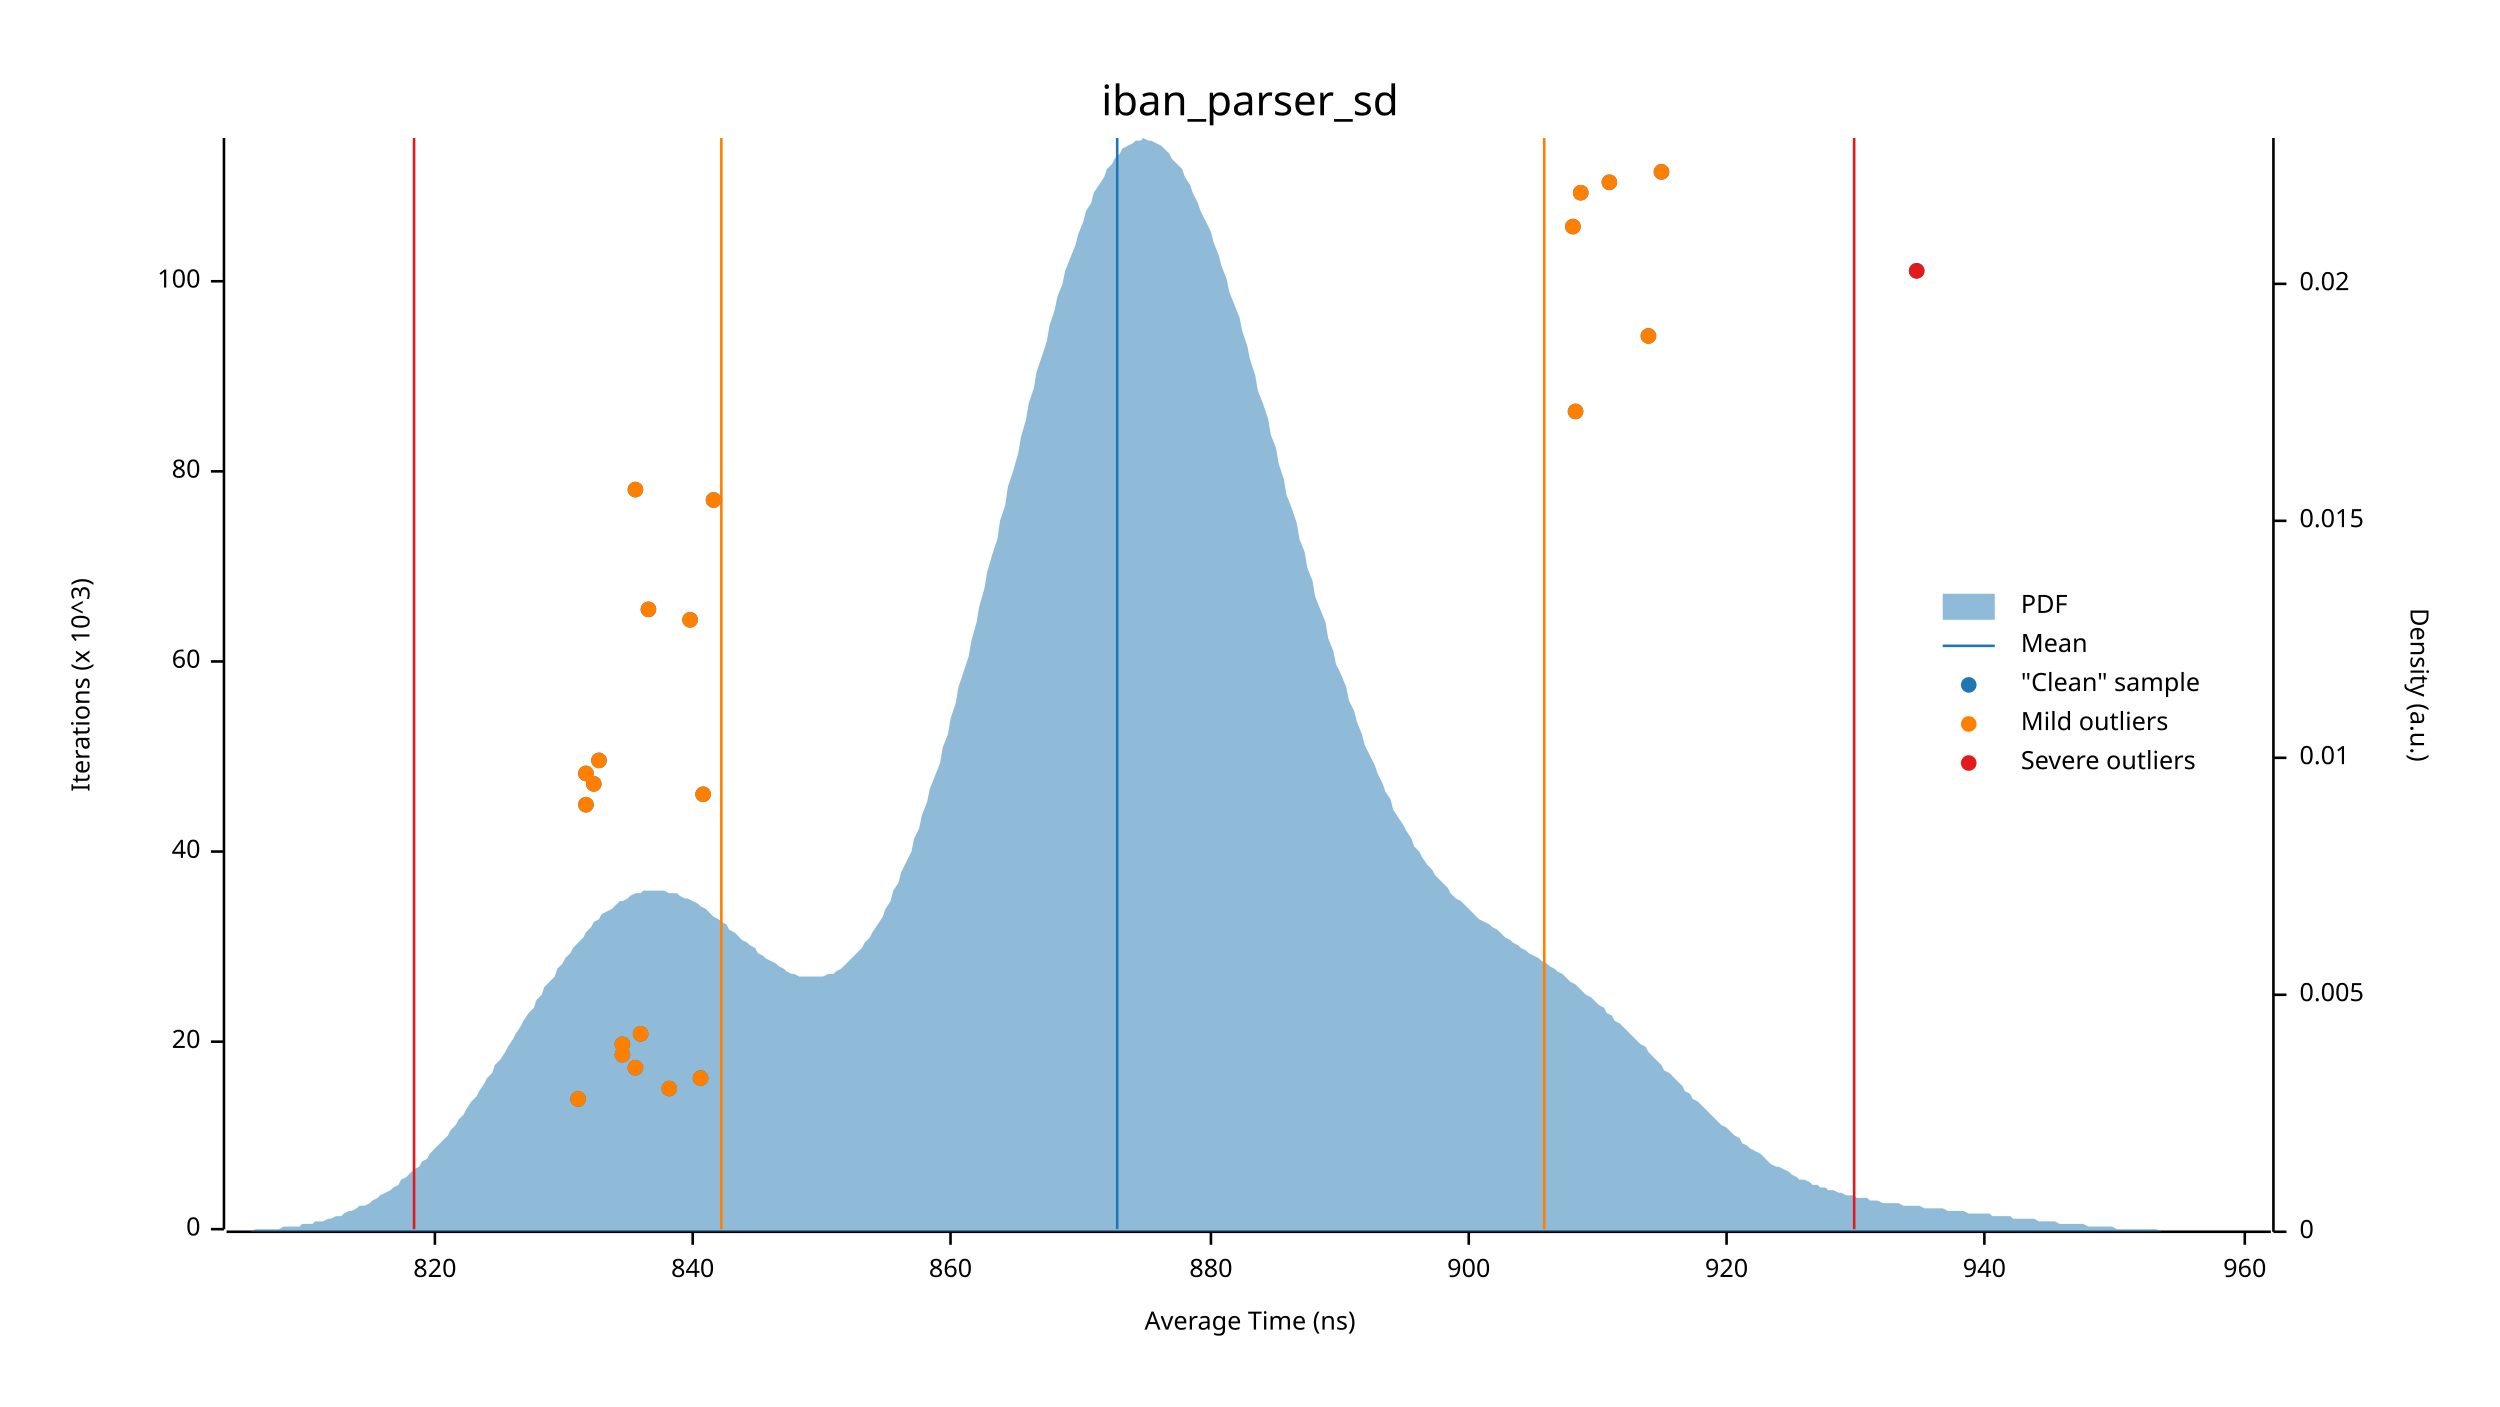
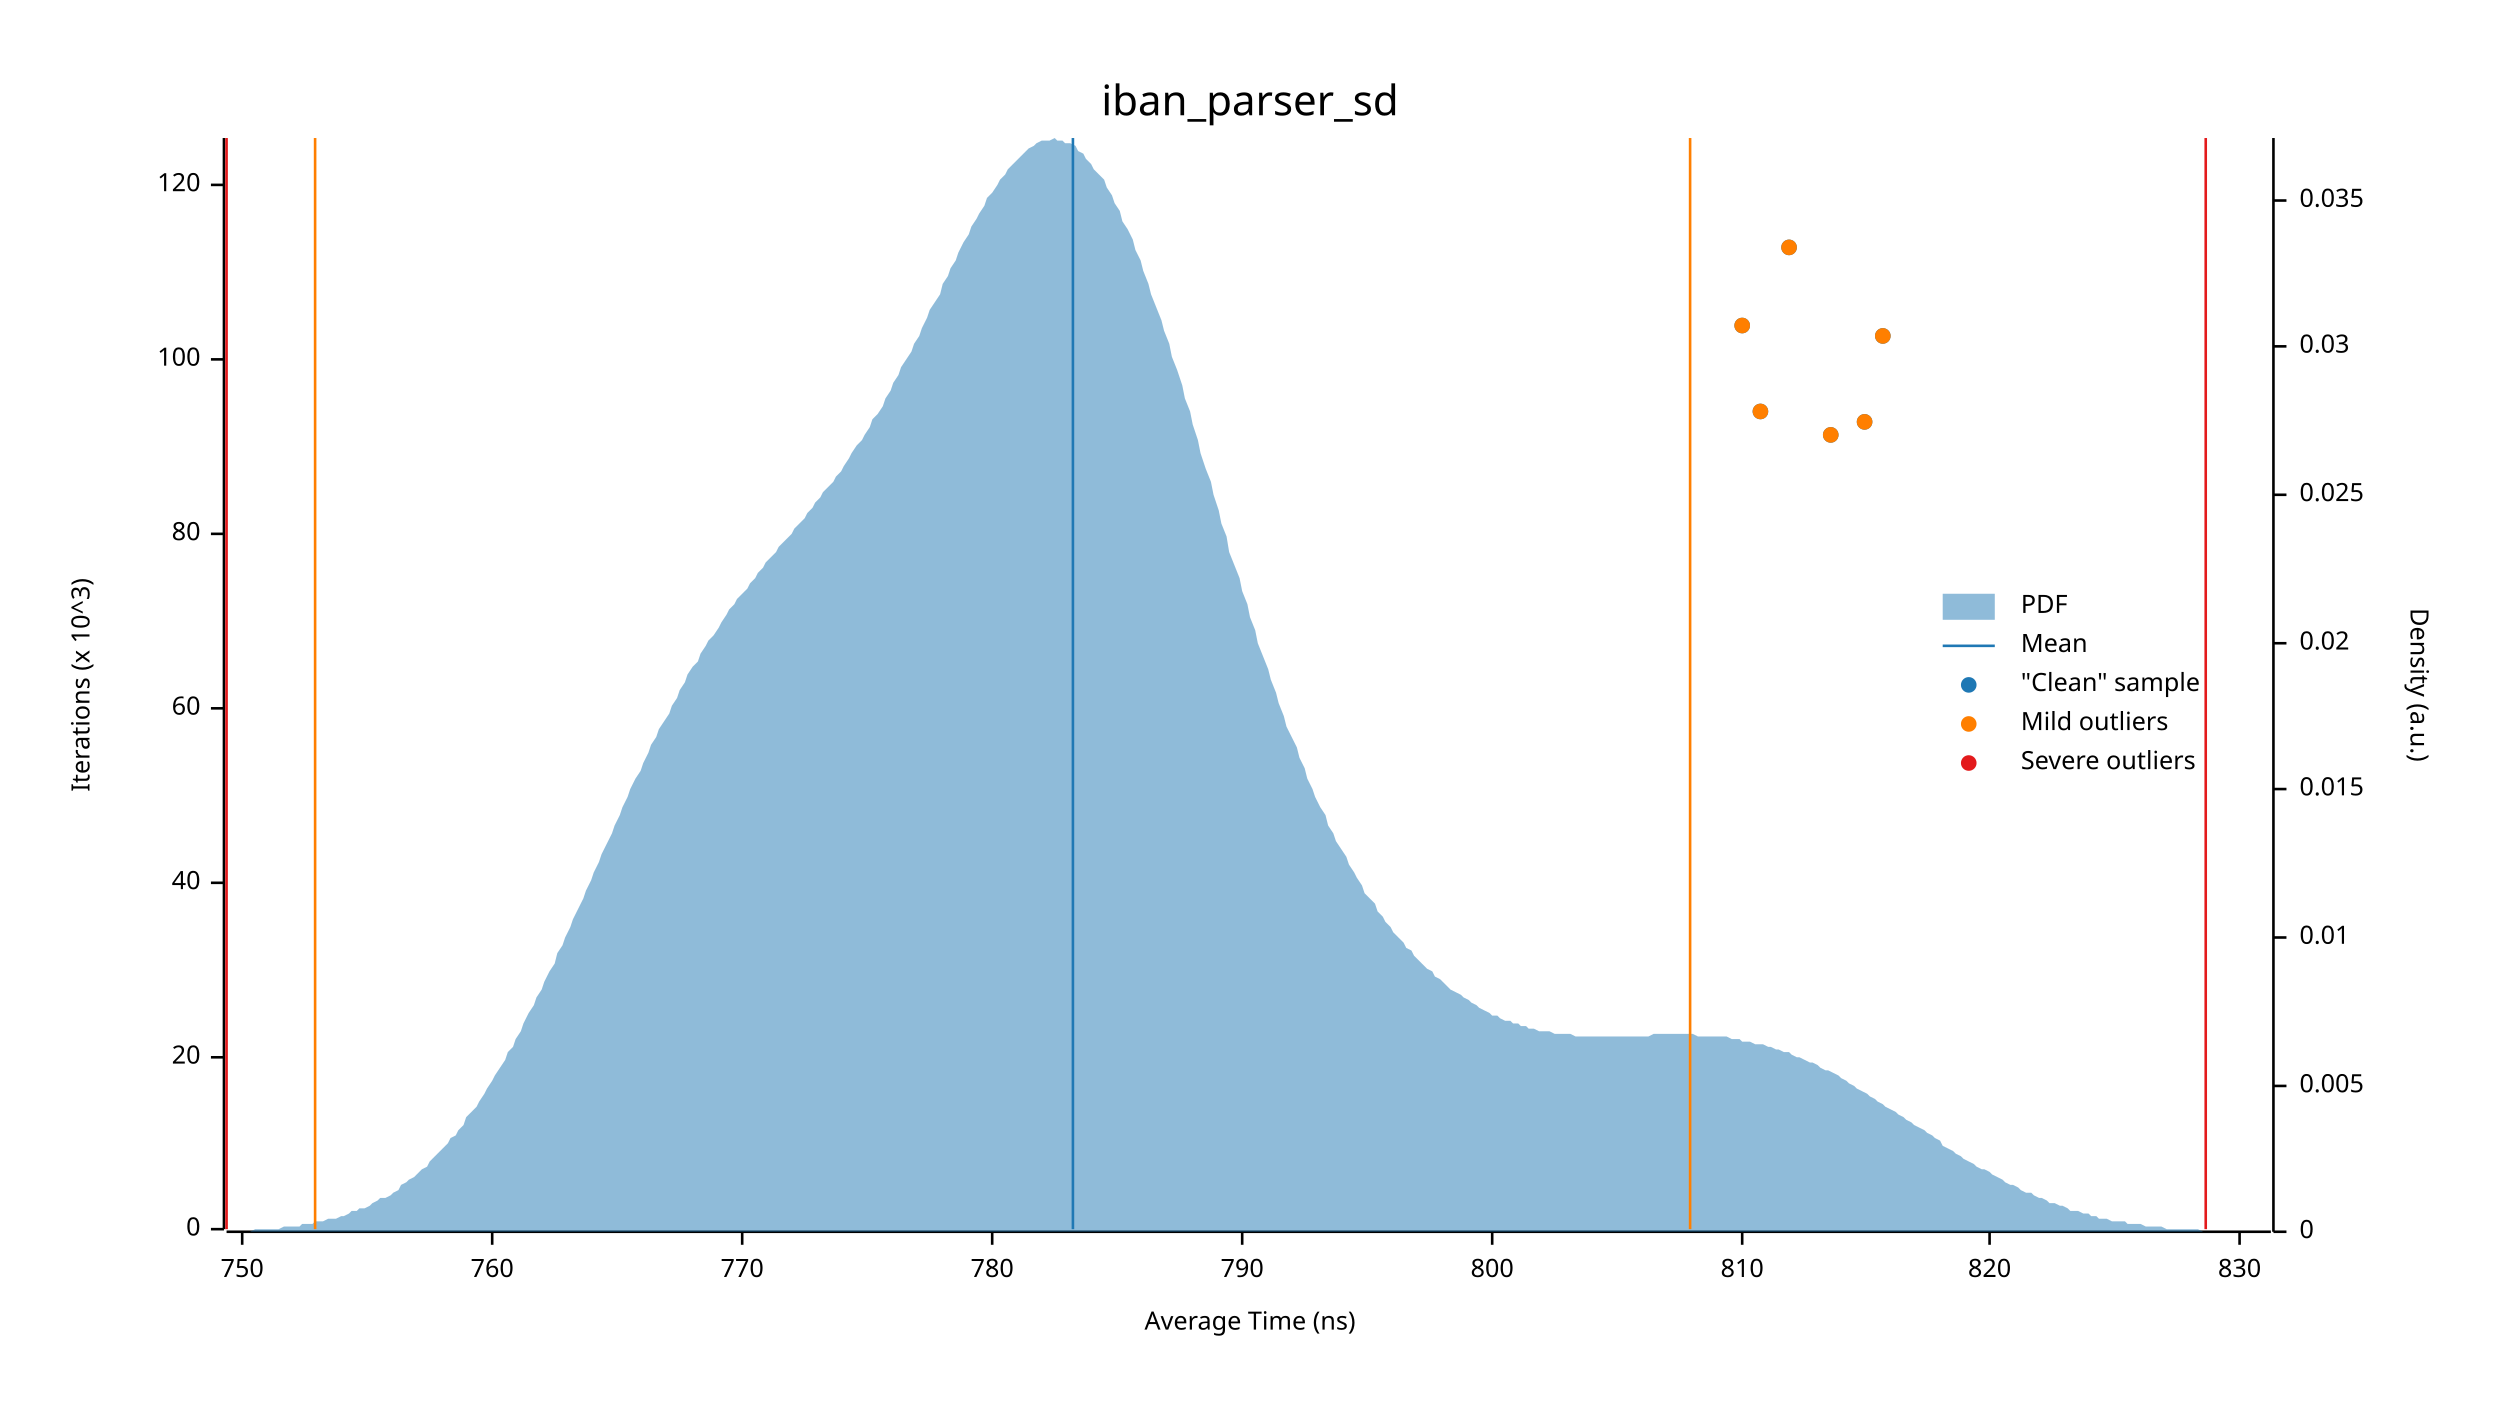
<svg xmlns="http://www.w3.org/2000/svg" width="960" height="540" viewBox="0 0 960 540">
  <text x="480" y="32" dy="0.76em" text-anchor="middle" font-family="sans-serif" font-size="16.129" opacity="1" fill="#000000">
iban_parser_sd
</text>
  <text x="27" y="263" dy="0.76em" text-anchor="middle" font-family="sans-serif" font-size="9.677" opacity="1" fill="#000000" transform="rotate(270, 27, 263)">
Iterations (x 10^3)
</text>
  <text x="480" y="513" dy="-0.5ex" text-anchor="middle" font-family="sans-serif" font-size="9.677" opacity="1" fill="#000000">
Average Time (ns)
</text>
  <polyline fill="none" opacity="1" stroke="#000000" stroke-width="1" points="86,53 86,472 " />
  <text x="77" y="472" dy="0.5ex" text-anchor="end" font-family="sans-serif" font-size="9.677" opacity="1" fill="#000000">
0
</text>
  <polyline fill="none" opacity="1" stroke="#000000" stroke-width="1" points="81,472 86,472 " />
-   <text x="77" y="400" dy="0.5ex" text-anchor="end" font-family="sans-serif" font-size="9.677" opacity="1" fill="#000000">
+   <text x="77" y="406" dy="0.5ex" text-anchor="end" font-family="sans-serif" font-size="9.677" opacity="1" fill="#000000">
20
</text>
-   <polyline fill="none" opacity="1" stroke="#000000" stroke-width="1" points="81,400 86,400 " />
-   <text x="77" y="327" dy="0.5ex" text-anchor="end" font-family="sans-serif" font-size="9.677" opacity="1" fill="#000000">
+   <polyline fill="none" opacity="1" stroke="#000000" stroke-width="1" points="81,406 86,406 " />
+   <text x="77" y="339" dy="0.5ex" text-anchor="end" font-family="sans-serif" font-size="9.677" opacity="1" fill="#000000">
40
</text>
-   <polyline fill="none" opacity="1" stroke="#000000" stroke-width="1" points="81,327 86,327 " />
-   <text x="77" y="254" dy="0.5ex" text-anchor="end" font-family="sans-serif" font-size="9.677" opacity="1" fill="#000000">
+   <polyline fill="none" opacity="1" stroke="#000000" stroke-width="1" points="81,339 86,339 " />
+   <text x="77" y="272" dy="0.5ex" text-anchor="end" font-family="sans-serif" font-size="9.677" opacity="1" fill="#000000">
60
</text>
-   <polyline fill="none" opacity="1" stroke="#000000" stroke-width="1" points="81,254 86,254 " />
-   <text x="77" y="181" dy="0.5ex" text-anchor="end" font-family="sans-serif" font-size="9.677" opacity="1" fill="#000000">
+   <polyline fill="none" opacity="1" stroke="#000000" stroke-width="1" points="81,272 86,272 " />
+   <text x="77" y="205" dy="0.5ex" text-anchor="end" font-family="sans-serif" font-size="9.677" opacity="1" fill="#000000">
80
</text>
-   <polyline fill="none" opacity="1" stroke="#000000" stroke-width="1" points="81,181 86,181 " />
-   <text x="77" y="108" dy="0.5ex" text-anchor="end" font-family="sans-serif" font-size="9.677" opacity="1" fill="#000000">
+   <polyline fill="none" opacity="1" stroke="#000000" stroke-width="1" points="81,205 86,205 " />
+   <text x="77" y="138" dy="0.5ex" text-anchor="end" font-family="sans-serif" font-size="9.677" opacity="1" fill="#000000">
100
</text>
-   <polyline fill="none" opacity="1" stroke="#000000" stroke-width="1" points="81,108 86,108 " />
+   <polyline fill="none" opacity="1" stroke="#000000" stroke-width="1" points="81,138 86,138 " />
+   <text x="77" y="71" dy="0.5ex" text-anchor="end" font-family="sans-serif" font-size="9.677" opacity="1" fill="#000000">
+ 120
+ </text>
+   <polyline fill="none" opacity="1" stroke="#000000" stroke-width="1" points="81,71 86,71 " />
  <polyline fill="none" opacity="1" stroke="#000000" stroke-width="1" points="87,473 872,473 " />
-   <text x="167" y="483" dy="0.76em" text-anchor="middle" font-family="sans-serif" font-size="9.677" opacity="1" fill="#000000">
+   <text x="93" y="483" dy="0.76em" text-anchor="middle" font-family="sans-serif" font-size="9.677" opacity="1" fill="#000000">
+ 750
+ </text>
+   <polyline fill="none" opacity="1" stroke="#000000" stroke-width="1" points="93,473 93,478 " />
+   <text x="189" y="483" dy="0.76em" text-anchor="middle" font-family="sans-serif" font-size="9.677" opacity="1" fill="#000000">
+ 760
+ </text>
+   <polyline fill="none" opacity="1" stroke="#000000" stroke-width="1" points="189,473 189,478 " />
+   <text x="285" y="483" dy="0.76em" text-anchor="middle" font-family="sans-serif" font-size="9.677" opacity="1" fill="#000000">
+ 770
+ </text>
+   <polyline fill="none" opacity="1" stroke="#000000" stroke-width="1" points="285,473 285,478 " />
+   <text x="381" y="483" dy="0.76em" text-anchor="middle" font-family="sans-serif" font-size="9.677" opacity="1" fill="#000000">
+ 780
+ </text>
+   <polyline fill="none" opacity="1" stroke="#000000" stroke-width="1" points="381,473 381,478 " />
+   <text x="477" y="483" dy="0.76em" text-anchor="middle" font-family="sans-serif" font-size="9.677" opacity="1" fill="#000000">
+ 790
+ </text>
+   <polyline fill="none" opacity="1" stroke="#000000" stroke-width="1" points="477,473 477,478 " />
+   <text x="573" y="483" dy="0.76em" text-anchor="middle" font-family="sans-serif" font-size="9.677" opacity="1" fill="#000000">
+ 800
+ </text>
+   <polyline fill="none" opacity="1" stroke="#000000" stroke-width="1" points="573,473 573,478 " />
+   <text x="669" y="483" dy="0.76em" text-anchor="middle" font-family="sans-serif" font-size="9.677" opacity="1" fill="#000000">
+ 810
+ </text>
+   <polyline fill="none" opacity="1" stroke="#000000" stroke-width="1" points="669,473 669,478 " />
+   <text x="764" y="483" dy="0.76em" text-anchor="middle" font-family="sans-serif" font-size="9.677" opacity="1" fill="#000000">
820
</text>
-   <polyline fill="none" opacity="1" stroke="#000000" stroke-width="1" points="167,473 167,478 " />
-   <text x="266" y="483" dy="0.76em" text-anchor="middle" font-family="sans-serif" font-size="9.677" opacity="1" fill="#000000">
- 840
+   <polyline fill="none" opacity="1" stroke="#000000" stroke-width="1" points="764,473 764,478 " />
+   <text x="860" y="483" dy="0.76em" text-anchor="middle" font-family="sans-serif" font-size="9.677" opacity="1" fill="#000000">
+ 830
</text>
-   <polyline fill="none" opacity="1" stroke="#000000" stroke-width="1" points="266,473 266,478 " />
-   <text x="365" y="483" dy="0.76em" text-anchor="middle" font-family="sans-serif" font-size="9.677" opacity="1" fill="#000000">
- 860
- </text>
-   <polyline fill="none" opacity="1" stroke="#000000" stroke-width="1" points="365,473 365,478 " />
-   <text x="465" y="483" dy="0.76em" text-anchor="middle" font-family="sans-serif" font-size="9.677" opacity="1" fill="#000000">
- 880
- </text>
-   <polyline fill="none" opacity="1" stroke="#000000" stroke-width="1" points="465,473 465,478 " />
-   <text x="564" y="483" dy="0.76em" text-anchor="middle" font-family="sans-serif" font-size="9.677" opacity="1" fill="#000000">
- 900
- </text>
-   <polyline fill="none" opacity="1" stroke="#000000" stroke-width="1" points="564,473 564,478 " />
-   <text x="663" y="483" dy="0.76em" text-anchor="middle" font-family="sans-serif" font-size="9.677" opacity="1" fill="#000000">
- 920
- </text>
-   <polyline fill="none" opacity="1" stroke="#000000" stroke-width="1" points="663,473 663,478 " />
-   <text x="762" y="483" dy="0.76em" text-anchor="middle" font-family="sans-serif" font-size="9.677" opacity="1" fill="#000000">
- 940
- </text>
-   <polyline fill="none" opacity="1" stroke="#000000" stroke-width="1" points="762,473 762,478 " />
-   <text x="862" y="483" dy="0.76em" text-anchor="middle" font-family="sans-serif" font-size="9.677" opacity="1" fill="#000000">
- 960
- </text>
-   <polyline fill="none" opacity="1" stroke="#000000" stroke-width="1" points="862,473 862,478 " />
+   <polyline fill="none" opacity="1" stroke="#000000" stroke-width="1" points="860,473 860,478 " />
  <text x="933" y="263" dy="0.76em" text-anchor="middle" font-family="sans-serif" font-size="9.677" opacity="1" fill="#000000" transform="rotate(90, 933, 263)">
Density (a.u.)
</text>
  <polyline fill="none" opacity="1" stroke="#000000" stroke-width="1" points="873,53 873,473 " />
  <text x="883" y="473" dy="0.5ex" text-anchor="start" font-family="sans-serif" font-size="9.677" opacity="1" fill="#000000">
0
</text>
  <polyline fill="none" opacity="1" stroke="#000000" stroke-width="1" points="873,473 878,473 " />
-   <text x="883" y="382" dy="0.5ex" text-anchor="start" font-family="sans-serif" font-size="9.677" opacity="1" fill="#000000">
+   <text x="883" y="417" dy="0.5ex" text-anchor="start" font-family="sans-serif" font-size="9.677" opacity="1" fill="#000000">
0.005
</text>
-   <polyline fill="none" opacity="1" stroke="#000000" stroke-width="1" points="873,382 878,382 " />
-   <text x="883" y="291" dy="0.5ex" text-anchor="start" font-family="sans-serif" font-size="9.677" opacity="1" fill="#000000">
+   <polyline fill="none" opacity="1" stroke="#000000" stroke-width="1" points="873,417 878,417 " />
+   <text x="883" y="360" dy="0.5ex" text-anchor="start" font-family="sans-serif" font-size="9.677" opacity="1" fill="#000000">
0.01
</text>
-   <polyline fill="none" opacity="1" stroke="#000000" stroke-width="1" points="873,291 878,291 " />
-   <text x="883" y="200" dy="0.5ex" text-anchor="start" font-family="sans-serif" font-size="9.677" opacity="1" fill="#000000">
+   <polyline fill="none" opacity="1" stroke="#000000" stroke-width="1" points="873,360 878,360 " />
+   <text x="883" y="303" dy="0.5ex" text-anchor="start" font-family="sans-serif" font-size="9.677" opacity="1" fill="#000000">
0.015
</text>
-   <polyline fill="none" opacity="1" stroke="#000000" stroke-width="1" points="873,200 878,200 " />
-   <text x="883" y="109" dy="0.5ex" text-anchor="start" font-family="sans-serif" font-size="9.677" opacity="1" fill="#000000">
+   <polyline fill="none" opacity="1" stroke="#000000" stroke-width="1" points="873,303 878,303 " />
+   <text x="883" y="247" dy="0.5ex" text-anchor="start" font-family="sans-serif" font-size="9.677" opacity="1" fill="#000000">
0.02
</text>
-   <polyline fill="none" opacity="1" stroke="#000000" stroke-width="1" points="873,109 878,109 " />
-   <polygon opacity="0.5" fill="#1F78B4" points="87,473 88,473 90,473 91,473 93,473 94,473 96,473 98,472 99,472 101,472 102,472 104,472 105,472 107,472 109,471 110,471 112,471 113,471 115,471 116,470 118,470 120,470 121,469 123,469 124,469 126,468 127,468 129,467 131,467 132,466 134,465 135,465 137,464 138,463 140,463 142,462 143,461 145,460 146,459 148,458 150,457 151,456 153,455 154,453 156,452 157,451 159,449 161,448 162,446 164,445 165,443 167,441 168,440 170,438 172,436 173,434 175,432 176,430 178,428 179,426 181,423 183,421 184,419 186,416 187,414 189,412 190,409 192,407 194,404 195,402 197,399 198,397 200,394 201,392 203,389 205,387 206,384 208,382 209,379 211,377 213,375 214,372 216,370 217,368 219,366 220,364 222,362 224,360 225,358 227,356 228,354 230,353 231,351 233,350 235,349 236,348 238,346 239,346 241,345 242,344 244,343 246,343 247,342 249,342 250,342 252,342 253,342 255,342 257,343 258,343 260,343 261,344 263,345 264,345 266,346 268,347 269,348 271,349 272,350 274,352 276,353 277,354 279,355 280,357 282,358 283,359 285,361 287,362 288,363 290,364 291,366 293,367 294,368 296,369 298,370 299,371 301,372 302,373 304,374 305,374 307,375 309,375 310,375 312,375 313,375 315,375 316,375 318,374 320,374 321,373 323,372 324,371 326,369 327,368 329,366 331,364 332,362 334,360 335,358 337,355 339,352 340,349 342,346 343,342 345,339 346,335 348,331 350,327 351,322 353,318 354,313 356,308 357,303 359,298 361,293 362,287 364,282 365,276 367,270 368,264 370,258 372,252 373,246 375,239 376,233 378,226 379,220 381,213 383,207 384,200 386,194 387,187 389,181 391,174 392,168 394,161 395,155 397,149 398,143 400,137 402,131 403,125 405,119 406,114 408,109 409,104 411,99 413,94 414,90 416,85 417,81 419,78 420,74 422,71 424,68 425,65 427,63 428,61 430,59 431,57 433,56 435,55 436,54 438,54 439,53 441,54 442,54 444,55 446,56 447,57 449,59 450,61 452,63 454,65 455,68 457,71 458,74 460,78 461,81 463,85 465,89 466,93 468,98 469,102 471,107 472,112 474,117 476,122 477,127 479,133 480,138 482,144 483,150 485,155 487,161 488,167 490,172 491,178 493,184 494,190 496,195 498,201 499,207 501,212 502,218 504,223 505,229 507,234 509,239 510,245 512,250 513,255 515,259 517,264 518,269 520,273 521,277 523,282 524,286 526,290 528,294 529,297 531,301 532,304 534,307 535,311 537,314 539,317 540,319 542,322 543,325 545,327 546,329 548,332 550,334 551,336 553,338 554,339 556,341 557,343 559,345 561,346 562,347 564,349 565,350 567,352 568,353 570,354 572,355 573,356 575,357 576,358 578,360 580,361 581,362 583,363 584,364 586,365 587,366 589,367 591,368 592,369 594,370 595,371 597,372 598,373 600,374 602,376 603,377 605,378 606,379 608,381 609,382 611,383 613,385 614,386 616,387 617,389 619,390 620,392 622,393 624,395 625,396 627,398 628,399 630,401 632,402 633,404 635,406 636,407 638,409 639,411 641,412 643,414 644,415 646,417 647,419 649,420 650,422 652,423 654,425 655,426 657,428 658,429 660,431 661,432 663,433 665,435 666,436 668,437 669,439 671,440 672,441 674,442 676,443 677,444 679,446 680,447 682,448 683,448 685,449 687,450 688,451 690,452 691,453 693,453 695,454 696,455 698,455 699,456 701,456 702,457 704,457 706,458 707,458 709,459 710,459 712,459 713,460 715,460 717,460 718,461 720,461 721,461 723,462 724,462 726,462 728,462 729,462 731,463 732,463 734,463 735,463 737,463 739,464 740,464 742,464 743,464 745,464 746,464 748,465 750,465 751,465 753,465 754,465 756,466 758,466 759,466 761,466 762,466 764,466 765,467 767,467 769,467 770,467 772,467 773,468 775,468 776,468 778,468 780,468 781,468 783,469 784,469 786,469 787,469 789,469 791,470 792,470 794,470 795,470 797,470 798,470 800,470 802,471 803,471 805,471 806,471 808,471 809,471 811,471 813,472 814,472 816,472 817,472 819,472 821,472 822,472 824,472 825,472 827,472 828,472 830,473 832,473 833,473 835,473 836,473 838,473 839,473 841,473 843,473 844,473 846,473 847,473 849,473 850,473 852,473 854,473 855,473 857,473 858,473 860,473 861,473 863,473 865,473 866,473 868,473 869,473 871,473 873,473 873,473 87,473 " />
-   <polyline fill="none" opacity="1" stroke="#1F78B4" stroke-width="1" points="429,472 429,53 " />
-   <polyline fill="none" opacity="1" stroke="#FF7F00" stroke-width="1" points="277,472 277,53 " />
-   <polyline fill="none" opacity="1" stroke="#FF7F00" stroke-width="1" points="593,472 593,53 " />
-   <polyline fill="none" opacity="1" stroke="#E31A1C" stroke-width="1" points="159,472 159,53 " />
-   <polyline fill="none" opacity="1" stroke="#E31A1C" stroke-width="1" points="712,472 712,53 " />
-   <circle cx="222" cy="422" r="3" opacity="1" fill="#1F78B4" stroke="none" stroke-width="1" />
-   <circle cx="257" cy="418" r="3" opacity="1" fill="#1F78B4" stroke="none" stroke-width="1" />
-   <circle cx="269" cy="414" r="3" opacity="1" fill="#1F78B4" stroke="none" stroke-width="1" />
-   <circle cx="244" cy="410" r="3" opacity="1" fill="#1F78B4" stroke="none" stroke-width="1" />
-   <circle cx="239" cy="405" r="3" opacity="1" fill="#1F78B4" stroke="none" stroke-width="1" />
-   <circle cx="239" cy="401" r="3" opacity="1" fill="#1F78B4" stroke="none" stroke-width="1" />
-   <circle cx="246" cy="397" r="3" opacity="1" fill="#1F78B4" stroke="none" stroke-width="1" />
-   <circle cx="225" cy="309" r="3" opacity="1" fill="#1F78B4" stroke="none" stroke-width="1" />
-   <circle cx="270" cy="305" r="3" opacity="1" fill="#1F78B4" stroke="none" stroke-width="1" />
-   <circle cx="228" cy="301" r="3" opacity="1" fill="#1F78B4" stroke="none" stroke-width="1" />
-   <circle cx="225" cy="297" r="3" opacity="1" fill="#1F78B4" stroke="none" stroke-width="1" />
-   <circle cx="230" cy="292" r="3" opacity="1" fill="#1F78B4" stroke="none" stroke-width="1" />
-   <circle cx="265" cy="238" r="3" opacity="1" fill="#1F78B4" stroke="none" stroke-width="1" />
-   <circle cx="249" cy="234" r="3" opacity="1" fill="#1F78B4" stroke="none" stroke-width="1" />
-   <circle cx="274" cy="192" r="3" opacity="1" fill="#1F78B4" stroke="none" stroke-width="1" />
-   <circle cx="244" cy="188" r="3" opacity="1" fill="#1F78B4" stroke="none" stroke-width="1" />
-   <circle cx="605" cy="158" r="3" opacity="1" fill="#1F78B4" stroke="none" stroke-width="1" />
-   <circle cx="633" cy="129" r="3" opacity="1" fill="#1F78B4" stroke="none" stroke-width="1" />
-   <circle cx="736" cy="104" r="3" opacity="1" fill="#1F78B4" stroke="none" stroke-width="1" />
-   <circle cx="604" cy="87" r="3" opacity="1" fill="#1F78B4" stroke="none" stroke-width="1" />
-   <circle cx="607" cy="74" r="3" opacity="1" fill="#1F78B4" stroke="none" stroke-width="1" />
-   <circle cx="618" cy="70" r="3" opacity="1" fill="#1F78B4" stroke="none" stroke-width="1" />
-   <circle cx="638" cy="66" r="3" opacity="1" fill="#1F78B4" stroke="none" stroke-width="1" />
-   <circle cx="222" cy="422" r="3" opacity="1" fill="#FF7F00" stroke="none" stroke-width="1" />
-   <circle cx="257" cy="418" r="3" opacity="1" fill="#FF7F00" stroke="none" stroke-width="1" />
-   <circle cx="269" cy="414" r="3" opacity="1" fill="#FF7F00" stroke="none" stroke-width="1" />
-   <circle cx="244" cy="410" r="3" opacity="1" fill="#FF7F00" stroke="none" stroke-width="1" />
-   <circle cx="239" cy="405" r="3" opacity="1" fill="#FF7F00" stroke="none" stroke-width="1" />
-   <circle cx="239" cy="401" r="3" opacity="1" fill="#FF7F00" stroke="none" stroke-width="1" />
-   <circle cx="246" cy="397" r="3" opacity="1" fill="#FF7F00" stroke="none" stroke-width="1" />
-   <circle cx="225" cy="309" r="3" opacity="1" fill="#FF7F00" stroke="none" stroke-width="1" />
-   <circle cx="270" cy="305" r="3" opacity="1" fill="#FF7F00" stroke="none" stroke-width="1" />
-   <circle cx="228" cy="301" r="3" opacity="1" fill="#FF7F00" stroke="none" stroke-width="1" />
-   <circle cx="225" cy="297" r="3" opacity="1" fill="#FF7F00" stroke="none" stroke-width="1" />
-   <circle cx="230" cy="292" r="3" opacity="1" fill="#FF7F00" stroke="none" stroke-width="1" />
-   <circle cx="265" cy="238" r="3" opacity="1" fill="#FF7F00" stroke="none" stroke-width="1" />
-   <circle cx="249" cy="234" r="3" opacity="1" fill="#FF7F00" stroke="none" stroke-width="1" />
-   <circle cx="274" cy="192" r="3" opacity="1" fill="#FF7F00" stroke="none" stroke-width="1" />
-   <circle cx="244" cy="188" r="3" opacity="1" fill="#FF7F00" stroke="none" stroke-width="1" />
-   <circle cx="605" cy="158" r="3" opacity="1" fill="#FF7F00" stroke="none" stroke-width="1" />
-   <circle cx="633" cy="129" r="3" opacity="1" fill="#FF7F00" stroke="none" stroke-width="1" />
-   <circle cx="604" cy="87" r="3" opacity="1" fill="#FF7F00" stroke="none" stroke-width="1" />
-   <circle cx="607" cy="74" r="3" opacity="1" fill="#FF7F00" stroke="none" stroke-width="1" />
-   <circle cx="618" cy="70" r="3" opacity="1" fill="#FF7F00" stroke="none" stroke-width="1" />
-   <circle cx="638" cy="66" r="3" opacity="1" fill="#FF7F00" stroke="none" stroke-width="1" />
-   <circle cx="736" cy="104" r="3" opacity="1" fill="#E31A1C" stroke="none" stroke-width="1" />
+   <polyline fill="none" opacity="1" stroke="#000000" stroke-width="1" points="873,247 878,247 " />
+   <text x="883" y="190" dy="0.5ex" text-anchor="start" font-family="sans-serif" font-size="9.677" opacity="1" fill="#000000">
+ 0.025
+ </text>
+   <polyline fill="none" opacity="1" stroke="#000000" stroke-width="1" points="873,190 878,190 " />
+   <text x="883" y="133" dy="0.5ex" text-anchor="start" font-family="sans-serif" font-size="9.677" opacity="1" fill="#000000">
+ 0.03
+ </text>
+   <polyline fill="none" opacity="1" stroke="#000000" stroke-width="1" points="873,133 878,133 " />
+   <text x="883" y="77" dy="0.5ex" text-anchor="start" font-family="sans-serif" font-size="9.677" opacity="1" fill="#000000">
+ 0.035
+ </text>
+   <polyline fill="none" opacity="1" stroke="#000000" stroke-width="1" points="873,77 878,77 " />
+   <polygon opacity="0.5" fill="#1F78B4" points="87,473 88,473 90,473 91,473 93,473 94,473 96,473 98,472 99,472 101,472 102,472 104,472 105,472 107,472 109,471 110,471 112,471 113,471 115,471 116,470 118,470 120,470 121,469 123,469 124,469 126,468 127,468 129,468 131,467 132,467 134,466 135,465 137,465 138,464 140,464 142,463 143,462 145,461 146,460 148,460 150,459 151,458 153,457 154,455 156,454 157,453 159,452 161,450 162,449 164,448 165,446 167,444 168,443 170,441 172,439 173,437 175,436 176,434 178,432 179,429 181,427 183,425 184,423 186,420 187,418 189,415 190,413 192,410 194,407 195,404 197,402 198,399 200,396 201,393 203,389 205,386 206,383 208,380 209,377 211,373 213,370 214,366 216,363 217,360 219,356 220,353 222,349 224,345 225,342 227,338 228,335 230,331 231,328 233,324 235,320 236,317 238,313 239,310 241,306 242,303 244,299 246,296 247,293 249,289 250,286 252,283 253,280 255,277 257,274 258,271 260,268 261,265 263,262 264,259 266,256 268,254 269,251 271,248 272,246 274,244 276,241 277,239 279,236 280,234 282,232 283,230 285,228 287,226 288,224 290,222 291,220 293,218 294,216 296,214 298,212 299,210 301,208 302,207 304,205 305,203 307,201 309,199 310,197 312,195 313,193 315,191 316,189 318,187 320,185 321,183 323,181 324,179 326,176 327,174 329,171 331,169 332,167 334,164 335,161 337,159 339,156 340,153 342,150 343,147 345,144 346,141 348,138 350,135 351,132 353,129 354,126 356,122 357,119 359,116 361,113 362,109 364,106 365,103 367,100 368,97 370,93 372,90 373,87 375,84 376,82 378,79 379,76 381,74 383,71 384,69 386,67 387,65 389,63 391,61 392,60 394,58 395,57 397,56 398,55 400,54 402,54 403,54 405,53 406,54 408,54 409,55 411,55 413,56 414,58 416,59 417,61 419,63 420,65 422,67 424,69 425,72 427,75 428,78 430,81 431,85 433,88 435,92 436,96 438,100 439,104 441,109 442,113 444,118 446,123 447,127 449,132 450,137 452,142 454,148 455,153 457,158 458,163 460,169 461,174 463,180 465,185 466,190 468,196 469,201 471,206 472,212 474,217 476,222 477,227 479,232 480,237 482,242 483,247 485,252 487,257 488,261 490,266 491,270 493,275 494,279 496,283 498,287 499,291 501,295 502,299 504,303 505,306 507,310 509,313 510,317 512,320 513,323 515,326 517,329 518,332 520,335 521,337 523,340 524,343 526,345 528,347 529,350 531,352 532,354 534,356 535,358 537,360 539,362 540,364 542,365 543,367 545,369 546,370 548,372 550,373 551,375 553,376 554,377 556,379 557,380 559,381 561,382 562,383 564,384 565,385 567,386 568,387 570,388 572,389 573,390 575,390 576,391 578,392 580,392 581,393 583,393 584,394 586,394 587,395 589,395 591,396 592,396 594,396 595,396 597,397 598,397 600,397 602,397 603,397 605,398 606,398 608,398 609,398 611,398 613,398 614,398 616,398 617,398 619,398 620,398 622,398 624,398 625,398 627,398 628,398 630,398 632,398 633,398 635,397 636,397 638,397 639,397 641,397 643,397 644,397 646,397 647,397 649,397 650,397 652,398 654,398 655,398 657,398 658,398 660,398 661,398 663,398 665,399 666,399 668,399 669,400 671,400 672,400 674,401 676,401 677,401 679,402 680,402 682,403 683,403 685,404 687,404 688,405 690,406 691,406 693,407 695,408 696,408 698,409 699,410 701,411 702,411 704,412 706,413 707,414 709,415 710,416 712,417 713,418 715,419 717,420 718,421 720,422 721,423 723,424 724,425 726,426 728,427 729,428 731,429 732,430 734,431 735,432 737,433 739,434 740,435 742,436 743,437 745,438 746,440 748,441 750,442 751,443 753,444 754,445 756,446 758,447 759,448 761,449 762,449 764,450 765,451 767,452 769,453 770,454 772,455 773,455 775,456 776,457 778,458 780,458 781,459 783,460 784,460 786,461 787,462 789,462 791,463 792,463 794,464 795,465 797,465 798,465 800,466 802,466 803,467 805,467 806,468 808,468 809,468 811,469 813,469 814,469 816,469 817,470 819,470 821,470 822,470 824,471 825,471 827,471 828,471 830,471 832,472 833,472 835,472 836,472 838,472 839,472 841,472 843,472 844,472 846,473 847,473 849,473 850,473 852,473 854,473 855,473 857,473 858,473 860,473 861,473 863,473 865,473 866,473 868,473 869,473 871,473 873,473 873,473 87,473 " />
+   <polyline fill="none" opacity="1" stroke="#1F78B4" stroke-width="1" points="412,472 412,53 " />
+   <polyline fill="none" opacity="1" stroke="#FF7F00" stroke-width="1" points="121,472 121,53 " />
+   <polyline fill="none" opacity="1" stroke="#FF7F00" stroke-width="1" points="649,472 649,53 " />
+   <polyline fill="none" opacity="1" stroke="#E31A1C" stroke-width="1" points="87,472 87,53 " />
+   <polyline fill="none" opacity="1" stroke="#E31A1C" stroke-width="1" points="847,472 847,53 " />
+   <circle cx="703" cy="167" r="3" opacity="1" fill="#1F78B4" stroke="none" stroke-width="1" />
+   <circle cx="716" cy="162" r="3" opacity="1" fill="#1F78B4" stroke="none" stroke-width="1" />
+   <circle cx="676" cy="158" r="3" opacity="1" fill="#1F78B4" stroke="none" stroke-width="1" />
+   <circle cx="723" cy="129" r="3" opacity="1" fill="#1F78B4" stroke="none" stroke-width="1" />
+   <circle cx="669" cy="125" r="3" opacity="1" fill="#1F78B4" stroke="none" stroke-width="1" />
+   <circle cx="687" cy="95" r="3" opacity="1" fill="#1F78B4" stroke="none" stroke-width="1" />
+   <circle cx="703" cy="167" r="3" opacity="1" fill="#FF7F00" stroke="none" stroke-width="1" />
+   <circle cx="716" cy="162" r="3" opacity="1" fill="#FF7F00" stroke="none" stroke-width="1" />
+   <circle cx="676" cy="158" r="3" opacity="1" fill="#FF7F00" stroke="none" stroke-width="1" />
+   <circle cx="723" cy="129" r="3" opacity="1" fill="#FF7F00" stroke="none" stroke-width="1" />
+   <circle cx="669" cy="125" r="3" opacity="1" fill="#FF7F00" stroke="none" stroke-width="1" />
+   <circle cx="687" cy="95" r="3" opacity="1" fill="#FF7F00" stroke="none" stroke-width="1" />
  <text x="776" y="228" dy="0.76em" text-anchor="start" font-family="sans-serif" font-size="9.677" opacity="1" fill="#000000">
PDF
</text>
  <text x="776" y="243" dy="0.76em" text-anchor="start" font-family="sans-serif" font-size="9.677" opacity="1" fill="#000000">
Mean
</text>
  <text x="776" y="258" dy="0.76em" text-anchor="start" font-family="sans-serif" font-size="9.677" opacity="1" fill="#000000">
"Clean" sample
</text>
  <text x="776" y="273" dy="0.76em" text-anchor="start" font-family="sans-serif" font-size="9.677" opacity="1" fill="#000000">
Mild outliers
</text>
  <text x="776" y="288" dy="0.76em" text-anchor="start" font-family="sans-serif" font-size="9.677" opacity="1" fill="#000000">
Severe outliers
</text>
  <rect x="746" y="228" width="20" height="10" opacity="0.5" fill="#1F78B4" stroke="none" />
  <polyline fill="none" opacity="1" stroke="#1F78B4" stroke-width="1" points="746,248 766,248 " />
  <circle cx="756" cy="263" r="3" opacity="1" fill="#1F78B4" stroke="none" stroke-width="1" />
  <circle cx="756" cy="278" r="3" opacity="1" fill="#FF7F00" stroke="none" stroke-width="1" />
  <circle cx="756" cy="293" r="3" opacity="1" fill="#E31A1C" stroke="none" stroke-width="1" />
</svg>
